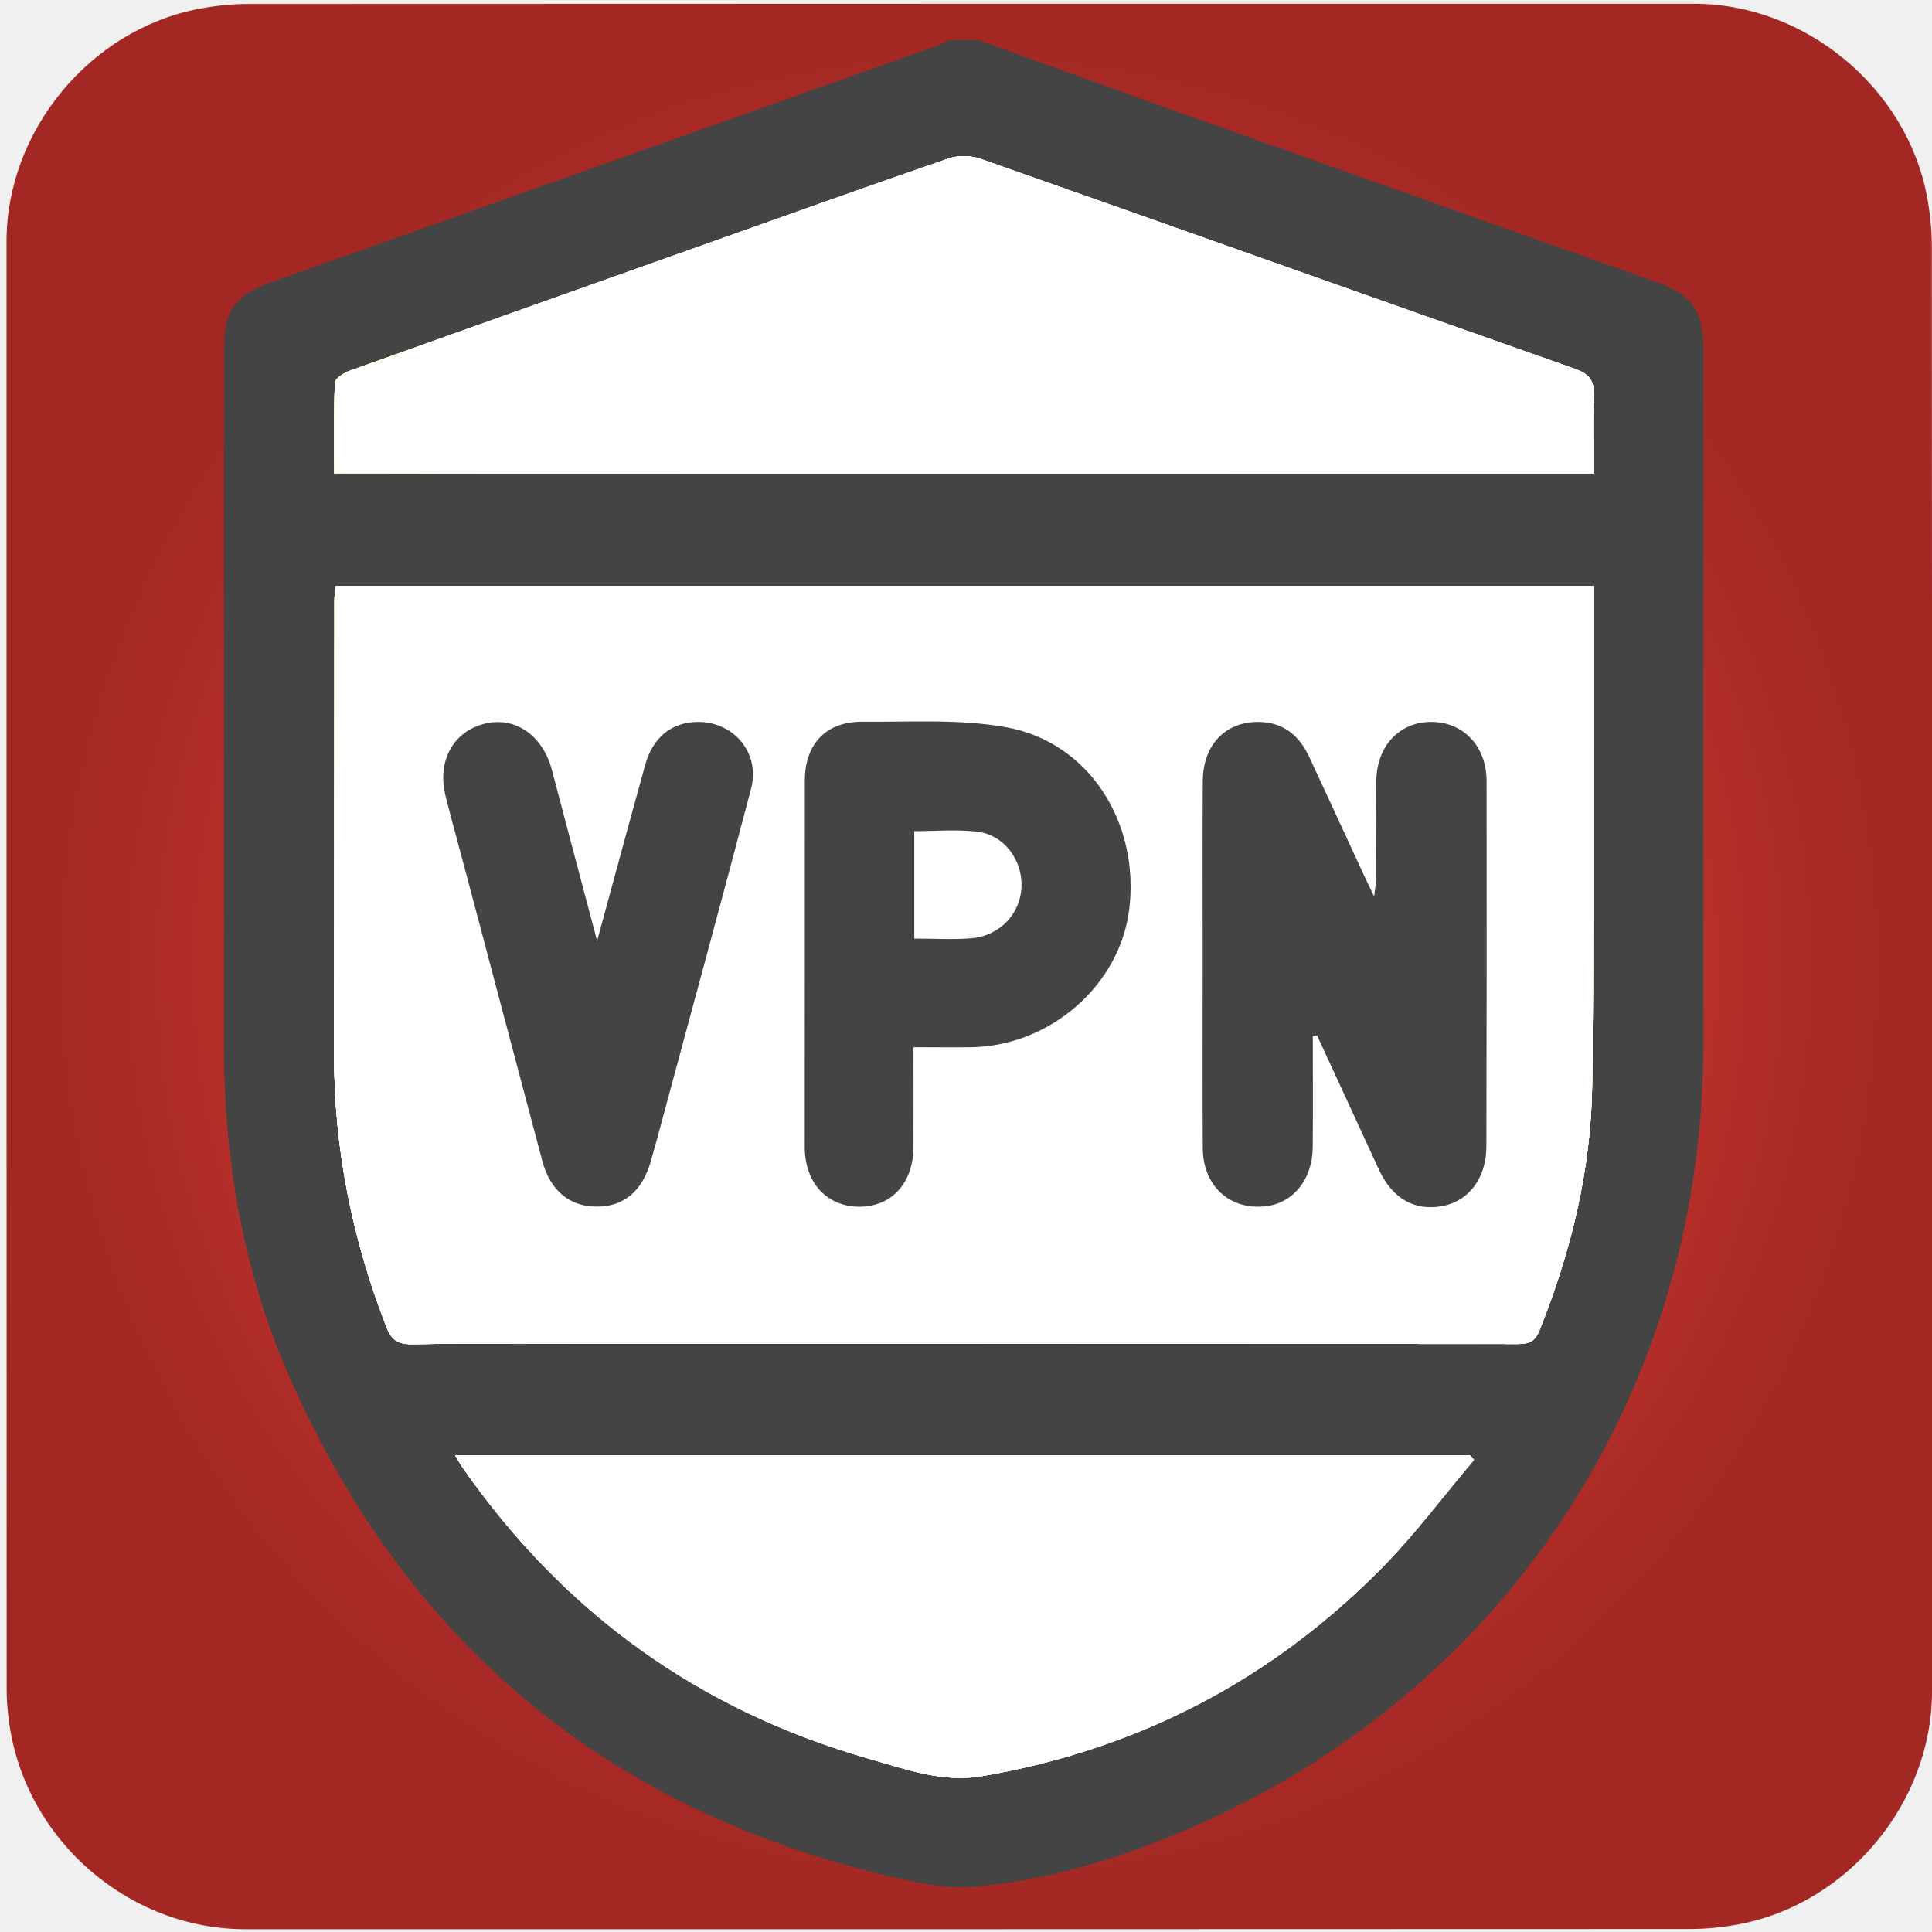
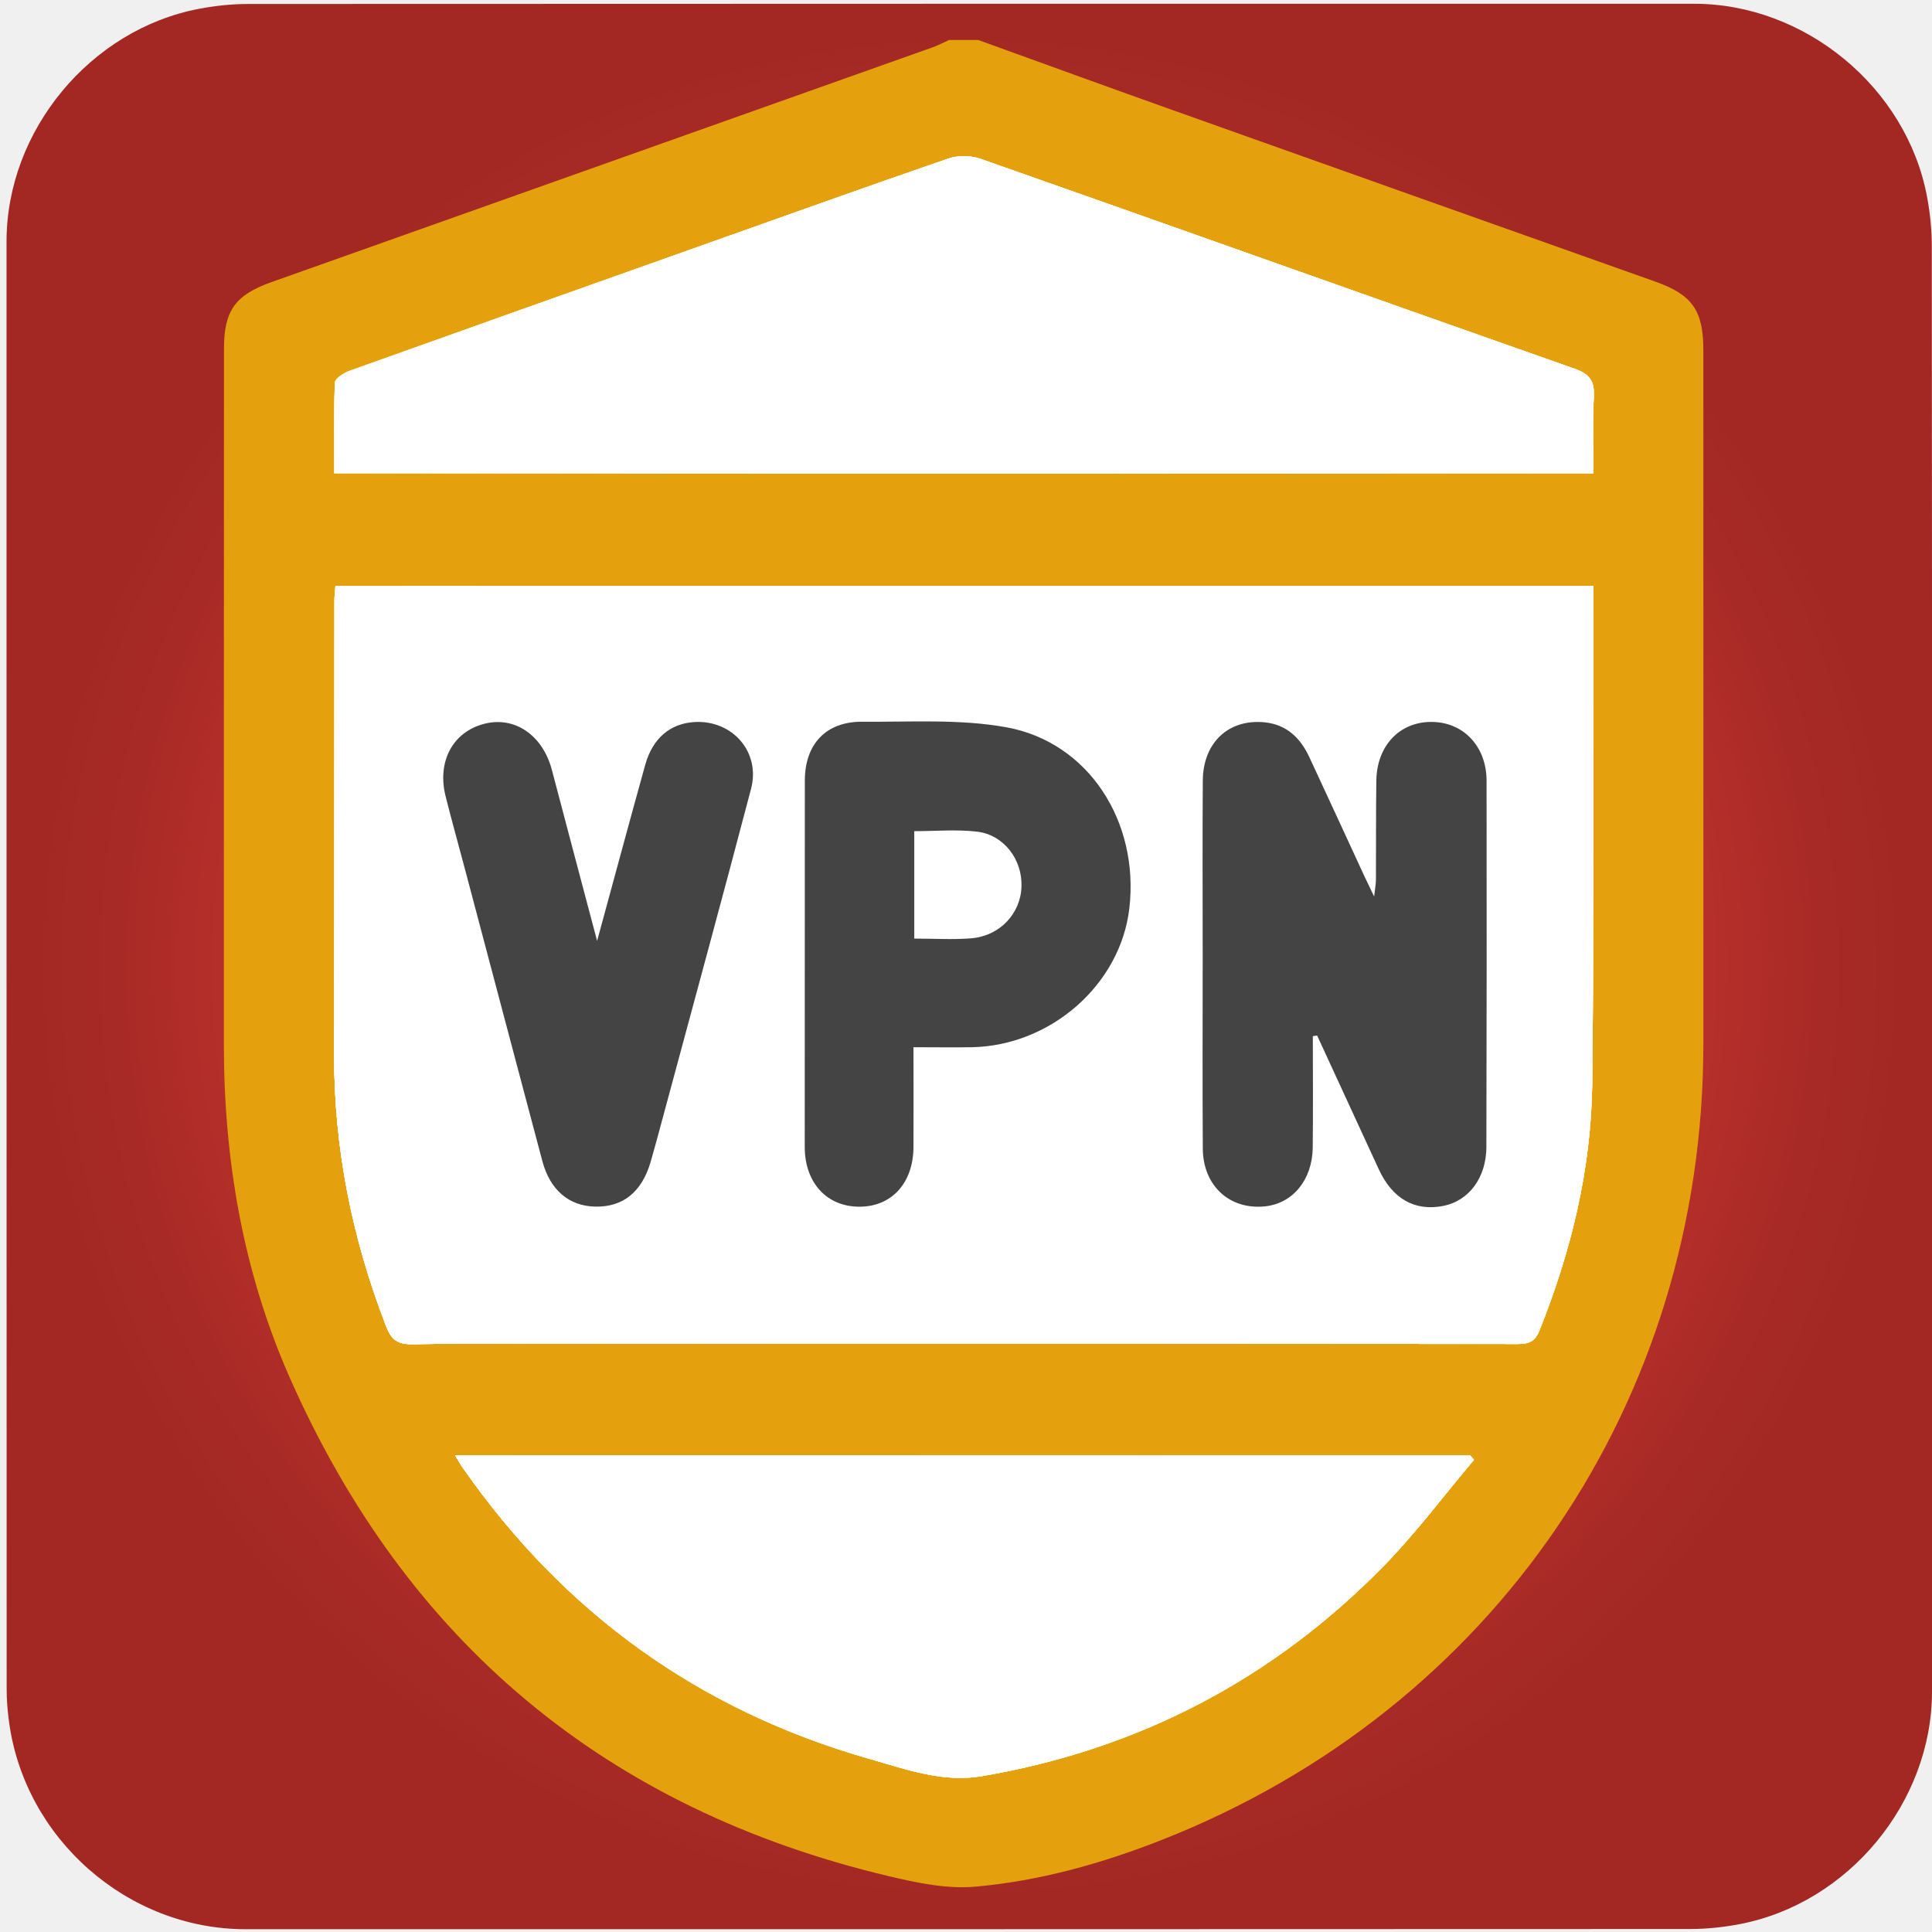
<svg xmlns="http://www.w3.org/2000/svg" id="vpn" viewBox="0 0 769 769" width="500" height="500" shape-rendering="geometricPrecision" text-rendering="geometricPrecision">
  <style>
    @keyframes shine_gradient5_f_o{0%,53.333%{fill-opacity:1}60%,to{fill-opacity:0}}@keyframes shine_gradient4_f_o{0%,50%{fill-opacity:1}56.667%,to{fill-opacity:0}}@keyframes shine_gradient3_f_o{0%,46.667%{fill-opacity:1}53.333%,to{fill-opacity:0}}@keyframes shine_gradient2_f_o{0%,43.333%{fill-opacity:1}50%,to{fill-opacity:0}}@keyframes shine_gradient1_f_o{0%,40%{fill-opacity:1}46.667%,to{fill-opacity:0}}#vpn{pointer-events:all} #vpn:hover *{animation-play-state:running!important}#shine_gradient5{animation:shine_gradient5_f_o 4000ms linear infinite normal forwards}#shine_gradient4{animation:shine_gradient4_f_o 4000ms linear infinite normal forwards}#shine_gradient3{animation:shine_gradient3_f_o 4000ms linear infinite normal forwards}#shine_gradient2{animation:shine_gradient2_f_o 4000ms linear infinite normal forwards}#shine_gradient1{animation:shine_gradient1_f_o 4000ms linear infinite normal forwards}
  </style>
  <defs>
    <linearGradient id="shine_gradient5-fill" x1=".421" y1=".408" x2=".881" y2=".796" spreadMethod="pad" gradientUnits="objectBoundingBox">
      <stop id="shine_gradient5-fill-0" offset="0%" stop-color="#ffbf00" />
      <stop id="shine_gradient5-fill-1" offset="80%" stop-color="#fff" />
    </linearGradient>
    <linearGradient id="shine_gradient4-fill" x1=".04" y1=".133" x2=".527" y2=".53" spreadMethod="reflect" gradientUnits="objectBoundingBox">
      <stop id="shine_gradient4-fill-0" offset="0%" stop-color="#ffbf00" />
      <stop id="shine_gradient4-fill-1" offset="80%" stop-color="#fff" />
    </linearGradient>
    <linearGradient id="shine_gradient3-fill" x1=".741" y1=".68" x2="1.231" y2="1.067" spreadMethod="reflect" gradientUnits="objectBoundingBox">
      <stop id="shine_gradient3-fill-0" offset="0%" stop-color="#ffbf00" />
      <stop id="shine_gradient3-fill-1" offset="80%" stop-color="#fff" />
    </linearGradient>
    <linearGradient id="shine_gradient2-fill" x1="-.265" y1="-.096" x2=".332" y2=".369" spreadMethod="pad" gradientUnits="objectBoundingBox">
      <stop id="shine_gradient2-fill-0" offset="0%" stop-color="#ffbf00" />
      <stop id="shine_gradient2-fill-1" offset="80%" stop-color="#fff" />
    </linearGradient>
  </defs>
  <style type="text/css">
	.st0{fill:url(#SVGID_1_);}
	.st1{fill:#FFFFFF;stroke:#01507B;stroke-width:20;stroke-miterlimit:16;}
	.st2{fill:#DDDDDD;}
	.st3{fill:#01507B;}
</style>
  <radialGradient id="SVGID_1_" cx="385.802" cy="384.693" r="383.198" gradientUnits="userSpaceOnUse">
    <stop offset="0" style="stop-color:#FFC43D" />
    <stop offset="0.039" style="stop-color:#FCBA3C" />
    <stop offset="0.324" style="stop-color:#E77538" />
    <stop offset="0.529" style="stop-color:#D94A35" />
    <stop offset="0.633" style="stop-color:#D43934" />
    <stop offset="0.658" style="stop-color:#CE3732" />
    <stop offset="0.773" style="stop-color:#B62F2A" />
    <stop offset="0.88" style="stop-color:#A82A26" />
    <stop offset="0.971" style="stop-color:#A32824" />
  </radialGradient>
  <path class="st0" d="M769,384.78c0,96.16,0,192.32,0,288.49c0,44.08-33.24,84.37-76.66,92.62c-6.42,1.22-13.05,1.92-19.58,1.92  c-191.68,0.1-383.36,0.08-575.04,0.08c-46.99,0-88-36.04-94.16-82.8c-0.54-4.13-0.91-8.31-0.91-12.47  C2.6,480.45,2.6,288.29,2.6,96.13c0-44.09,33.26-84.39,76.66-92.63c6.42-1.22,13.05-1.92,19.58-1.92  C290.68,1.48,482.52,1.5,674.37,1.5c44.09,0,84.44,33.3,92.63,76.66c1.21,6.42,1.91,13.05,1.92,19.58  C769.03,193.42,769,289.1,769,384.78z" />
  <g id="shield_top" transform="matrix(4 0 0 4 -796.69 -2313.45)">
    <g id="shield_group" stroke="none" stroke-width="1">
-       <path id="shield_border" d="M296.51 582.34c6.33 2.29 12.65 4.59 18.99 6.85 16.13 5.75 32.27 11.47 48.4 17.2 3.67 1.3 4.77 2.88 4.77 6.82 0 23.04.01 46.09 0 69.13-.03 35.52-20.85 66.1-53.89 79.11-5.97 2.35-12.15 4.08-18.53 4.65-2.84.26-5.84-.38-8.67-1.05-28.08-6.68-47.98-23.29-59.61-49.68-4.61-10.47-6.51-21.57-6.52-32.99-.01-23.1.01-46.21.01-69.31 0-3.8 1.12-5.36 4.74-6.64 21.94-7.79 43.88-15.58 65.81-23.37.55-.2 1.07-.48 1.61-.72h2.89z" fill="#444444" />
+       <path id="shield_border" d="M296.51 582.34c6.33 2.29 12.65 4.59 18.99 6.85 16.13 5.75 32.27 11.47 48.4 17.2 3.67 1.3 4.77 2.88 4.77 6.82 0 23.04.01 46.09 0 69.13-.03 35.52-20.85 66.1-53.89 79.11-5.97 2.35-12.15 4.08-18.53 4.65-2.84.26-5.84-.38-8.67-1.05-28.08-6.68-47.98-23.29-59.61-49.68-4.61-10.47-6.51-21.57-6.52-32.99-.01-23.1.01-46.21.01-69.31 0-3.8 1.12-5.36 4.74-6.64 21.94-7.79 43.88-15.58 65.81-23.37.55-.2 1.07-.48 1.61-.72h2.89z" fill="#e5a00d" />
      <path id="shine_gradient6" d="M244.46 723.18c.32.52.51.87.74 1.2 10.05 14.43 23.5 24.14 40.41 28.98 3.65 1.04 7.35 2.41 11.23 1.75 15.57-2.65 28.95-9.62 40-20.9 3.23-3.3 6.01-7.04 9-10.58-.13-.15-.25-.3-.38-.45h-101zm-12.03-97.72h125.3c0-2.6-.1-5.11.04-7.59.09-1.57-.41-2.29-1.93-2.82-19.71-6.93-39.39-13.95-59.1-20.88-.96-.34-2.24-.36-3.19-.03-8.57 2.95-17.11 6.02-25.66 9.05-11.3 4.01-22.61 8.02-33.9 12.06-.59.21-1.47.76-1.49 1.19-.13 2.97-.07 5.95-.07 9.02zm125.3 11.2H232.55c-.04.57-.1 1.04-.1 1.5-.01 15.02-.01 30.04-.03 45.06-.02 9.38 1.79 18.39 5.18 27.12.5 1.3 1.1 1.8 2.57 1.78 7-.1 14-.05 21.01-.05 29.68 0 59.37 0 89.05.03 1.09 0 1.69-.25 2.13-1.35 3.16-7.89 5.15-16.05 5.25-24.56.15-12.63.09-25.25.11-37.88.01-3.83.01-7.66.01-11.65z" fill="#fff" />
      <path id="shine_gradient5" d="M244.46 723.18c.32.52.51.87.74 1.2 10.05 14.43 23.5 24.14 40.41 28.98 3.65 1.04 7.35 2.41 11.23 1.75 15.57-2.65 28.95-9.62 40-20.9 3.23-3.3 6.01-7.04 9-10.58-.13-.15-.25-.3-.38-.45h-101zm-12.03-97.72h125.3c0-2.6-.1-5.11.04-7.59.09-1.57-.41-2.29-1.93-2.82-19.71-6.93-39.39-13.95-59.1-20.88-.96-.34-2.24-.36-3.19-.03-8.57 2.95-17.11 6.02-25.66 9.05-11.3 4.01-22.61 8.02-33.9 12.06-.59.21-1.47.76-1.49 1.19-.13 2.97-.07 5.95-.07 9.02zm125.3 11.2H232.55c-.04.57-.1 1.04-.1 1.5-.01 15.02-.01 30.04-.03 45.06-.02 9.38 1.79 18.39 5.18 27.12.5 1.3 1.1 1.8 2.57 1.78 7-.1 14-.05 21.01-.05 29.68 0 59.37 0 89.05.03 1.09 0 1.69-.25 2.13-1.35 3.16-7.89 5.15-16.05 5.25-24.56.15-12.63.09-25.25.11-37.88.01-3.83.01-7.66.01-11.65z" fill="url(#shine_gradient5-fill)" />
      <path id="shine_gradient4" d="M244.46 723.18c.32.52.51.87.74 1.2 10.05 14.43 23.5 24.14 40.41 28.98 3.65 1.04 7.35 2.41 11.23 1.75 15.57-2.65 28.95-9.62 40-20.9 3.23-3.3 6.01-7.04 9-10.58-.13-.15-.25-.3-.38-.45h-101zm-12.03-97.72h125.3c0-2.6-.1-5.11.04-7.59.09-1.57-.41-2.29-1.93-2.82-19.71-6.93-39.39-13.95-59.1-20.88-.96-.34-2.24-.36-3.19-.03-8.57 2.95-17.11 6.02-25.66 9.05-11.3 4.01-22.61 8.02-33.9 12.06-.59.21-1.47.76-1.49 1.19-.13 2.97-.07 5.95-.07 9.02zm125.3 11.2H232.55c-.04.57-.1 1.04-.1 1.5-.01 15.02-.01 30.04-.03 45.06-.02 9.38 1.79 18.39 5.18 27.12.5 1.3 1.1 1.8 2.57 1.78 7-.1 14-.05 21.01-.05 29.68 0 59.37 0 89.05.03 1.09 0 1.69-.25 2.13-1.35 3.16-7.89 5.15-16.05 5.25-24.56.15-12.63.09-25.25.11-37.88.01-3.83.01-7.66.01-11.65z" fill="url(#shine_gradient4-fill)" />
      <path id="shine_gradient3" d="M244.46 723.18c.32.52.51.87.74 1.2 10.05 14.43 23.5 24.14 40.41 28.98 3.65 1.04 7.35 2.41 11.23 1.75 15.57-2.65 28.95-9.62 40-20.9 3.23-3.3 6.01-7.04 9-10.58-.13-.15-.25-.3-.38-.45h-101zm-12.03-97.72h125.3c0-2.6-.1-5.11.04-7.59.09-1.57-.41-2.29-1.93-2.82-19.71-6.93-39.39-13.95-59.1-20.88-.96-.34-2.24-.36-3.19-.03-8.57 2.95-17.11 6.02-25.66 9.05-11.3 4.01-22.61 8.02-33.9 12.06-.59.21-1.47.76-1.49 1.19-.13 2.97-.07 5.95-.07 9.02zm125.3 11.2H232.55c-.04.57-.1 1.04-.1 1.5-.01 15.02-.01 30.04-.03 45.06-.02 9.38 1.79 18.39 5.18 27.12.5 1.3 1.1 1.8 2.57 1.78 7-.1 14-.05 21.01-.05 29.68 0 59.37 0 89.05.03 1.09 0 1.69-.25 2.13-1.35 3.16-7.89 5.15-16.05 5.25-24.56.15-12.63.09-25.25.11-37.88.01-3.83.01-7.66.01-11.65z" fill="url(#shine_gradient3-fill)" />
      <path id="shine_gradient2" d="M244.46 723.18c.32.52.51.87.74 1.2 10.05 14.43 23.5 24.14 40.41 28.98 3.65 1.04 7.35 2.41 11.23 1.75 15.57-2.65 28.95-9.62 40-20.9 3.23-3.3 6.01-7.04 9-10.58-.13-.15-.25-.3-.38-.45h-101zm-12.03-97.72h125.3c0-2.6-.1-5.11.04-7.59.09-1.57-.41-2.29-1.93-2.82-19.71-6.93-39.39-13.95-59.1-20.88-.96-.34-2.24-.36-3.19-.03-8.57 2.95-17.11 6.02-25.66 9.05-11.3 4.01-22.61 8.02-33.9 12.06-.59.21-1.47.76-1.49 1.19-.13 2.97-.07 5.95-.07 9.02zm125.3 11.2H232.55c-.04.57-.1 1.04-.1 1.5-.01 15.02-.01 30.04-.03 45.06-.02 9.38 1.79 18.39 5.18 27.12.5 1.3 1.1 1.8 2.57 1.78 7-.1 14-.05 21.01-.05 29.68 0 59.37 0 89.05.03 1.09 0 1.69-.25 2.13-1.35 3.16-7.89 5.15-16.05 5.25-24.56.15-12.63.09-25.25.11-37.88.01-3.83.01-7.66.01-11.65z" fill="url(#shine_gradient2-fill)" />
      <path id="shine_gradient1" d="M244.46 723.18c.32.52.51.87.74 1.2 10.05 14.43 23.5 24.14 40.41 28.98 3.65 1.04 7.35 2.41 11.23 1.75 15.57-2.65 28.95-9.62 40-20.9 3.23-3.3 6.01-7.04 9-10.58-.13-.15-.25-.3-.38-.45h-101zm-12.03-97.72h125.3c0-2.6-.1-5.11.04-7.59.09-1.57-.41-2.29-1.93-2.82-19.71-6.93-39.39-13.95-59.1-20.88-.96-.34-2.24-.36-3.19-.03-8.57 2.95-17.11 6.02-25.66 9.05-11.3 4.01-22.61 8.02-33.9 12.06-.59.21-1.47.76-1.49 1.19-.13 2.97-.07 5.95-.07 9.02zm125.3 11.2H232.55c-.04.57-.1 1.04-.1 1.5-.01 15.02-.01 30.04-.03 45.06-.02 9.38 1.79 18.39 5.18 27.12.5 1.3 1.1 1.8 2.57 1.78 7-.1 14-.05 21.01-.05 29.68 0 59.37 0 89.05.03 1.09 0 1.69-.25 2.13-1.35 3.16-7.89 5.15-16.05 5.25-24.56.15-12.63.09-25.25.11-37.88.01-3.83.01-7.66.01-11.65z" fill="#fff" />
      <path id="letter_n" d="M329.81 681.47c0 3.7.03 7.39-.01 11.09-.04 3.19-1.97 5.54-4.71 5.84-3.53.39-6.2-2.02-6.23-5.74-.04-6.34-.01-12.69-.01-19.03 0-5.86-.03-11.73.01-17.59.03-3.8 2.58-6.16 6.16-5.8 2.19.22 3.55 1.56 4.44 3.46 1.84 3.95 3.66 7.91 5.49 11.87.25.53.51 1.06.96 2 .1-.84.18-1.27.18-1.69.02-3.29-.01-6.58.04-9.87.06-3.46 2.33-5.83 5.5-5.81 3.15.01 5.46 2.42 5.47 5.85.02 12.15.01 24.29-.02 36.44-.01 3.07-1.74 5.36-4.28 5.87-2.84.56-5.07-.7-6.43-3.65-2.04-4.43-4.09-8.87-6.13-13.3-.14.01-.28.03-.43.06z" fill="#444444" />
      <path id="letter_v" d="M258.59 671.99c1.68-6.16 3.21-11.85 4.79-17.53.74-2.65 2.5-4.11 4.91-4.25 3.76-.21 6.58 2.98 5.62 6.64-2.89 11.02-5.9 22.01-8.86 33.01-.37 1.38-.74 2.77-1.14 4.14-.88 2.99-2.76 4.49-5.5 4.43-2.61-.05-4.5-1.64-5.27-4.53-2.55-9.57-5.07-19.14-7.61-28.71-.67-2.54-1.38-5.06-2.02-7.61-.86-3.45.73-6.39 3.84-7.19 3.04-.79 5.83 1.13 6.74 4.59 1.45 5.52 2.92 11.04 4.5 17.01z" fill="#444" />
      <path id="letter_p" d="M299.3 650.73c-4.65-.84-9.52-.51-14.3-.55-3.63-.03-5.74 2.22-5.74 5.87-.01 12.14-.01 24.29-.01 36.43 0 3.59 2.21 5.98 5.48 5.96 3.18-.02 5.31-2.36 5.34-5.9.02-3.22 0-6.45 0-9.97 2.09 0 3.93.03 5.77 0 7.89-.13 14.83-6.24 15.71-13.81 1.01-8.62-4.05-16.55-12.25-18.03zm-3.47 21c-1.83.15-3.68.03-5.68.03v-10.69c2.14 0 4.22-.19 6.26.05 2.66.32 4.5 2.78 4.41 5.46-.08 2.68-2.14 4.91-4.99 5.15z" fill="#444" />
    </g>
  </g>
</svg>
